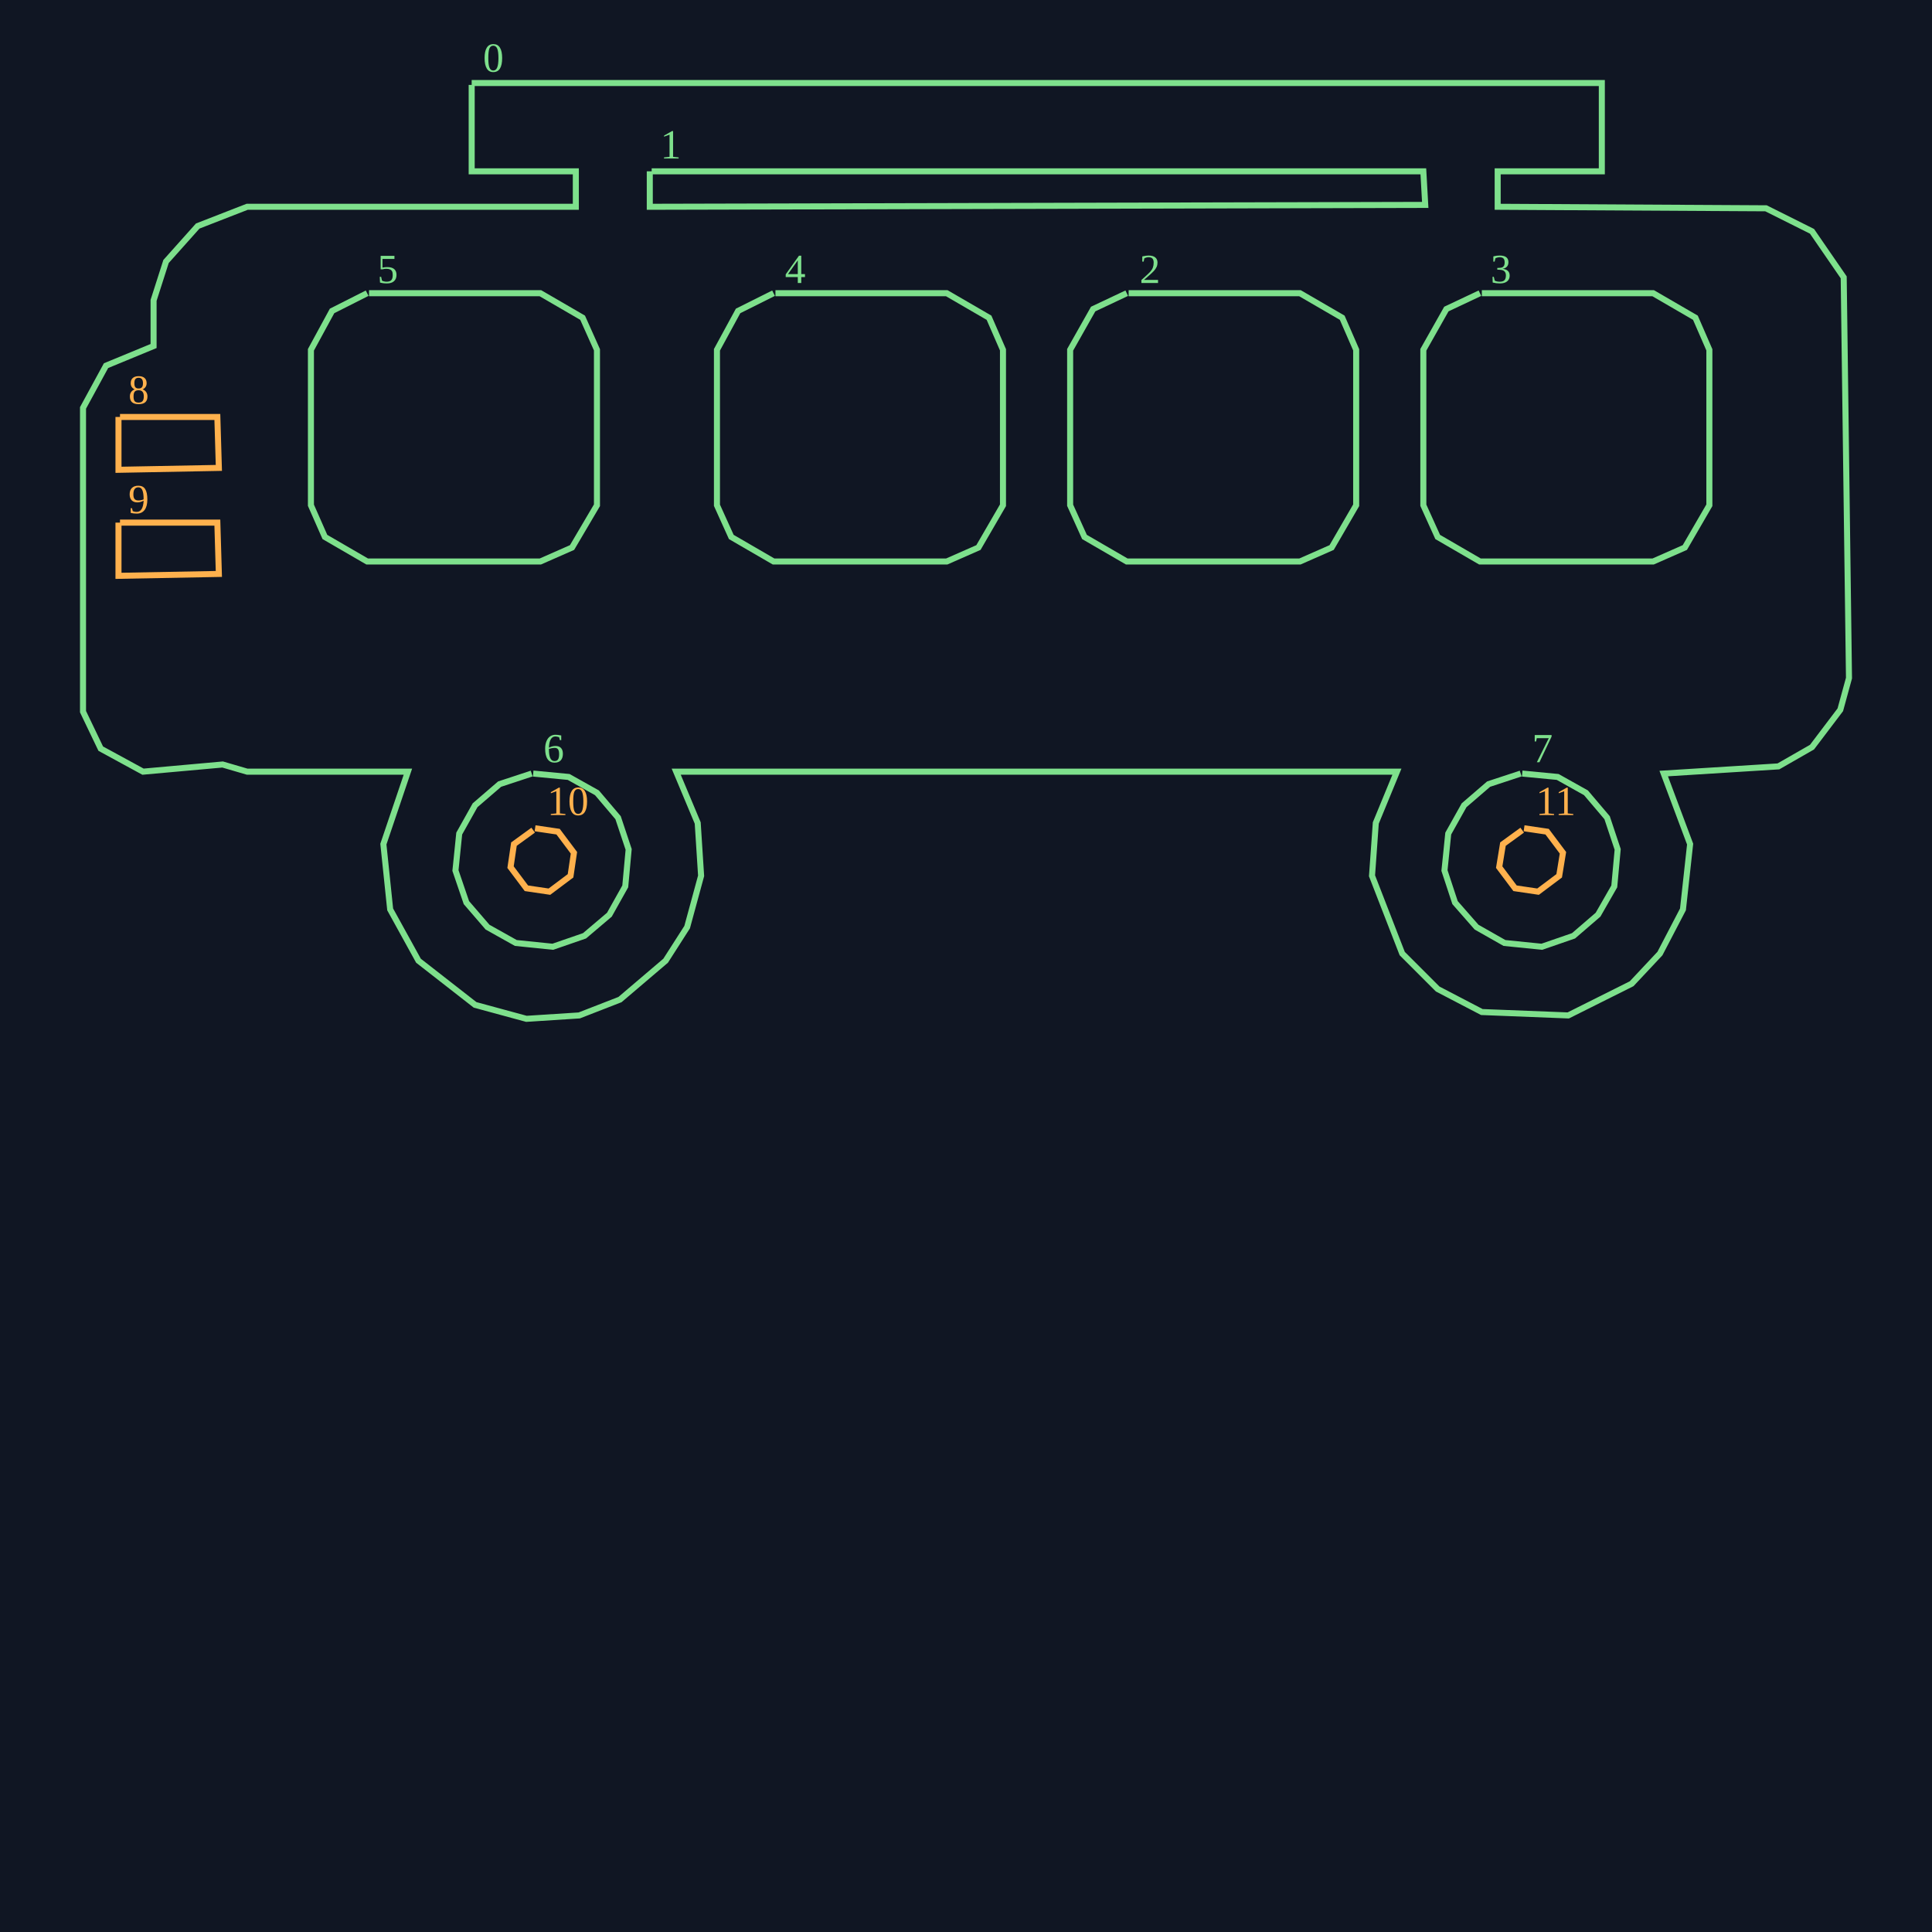
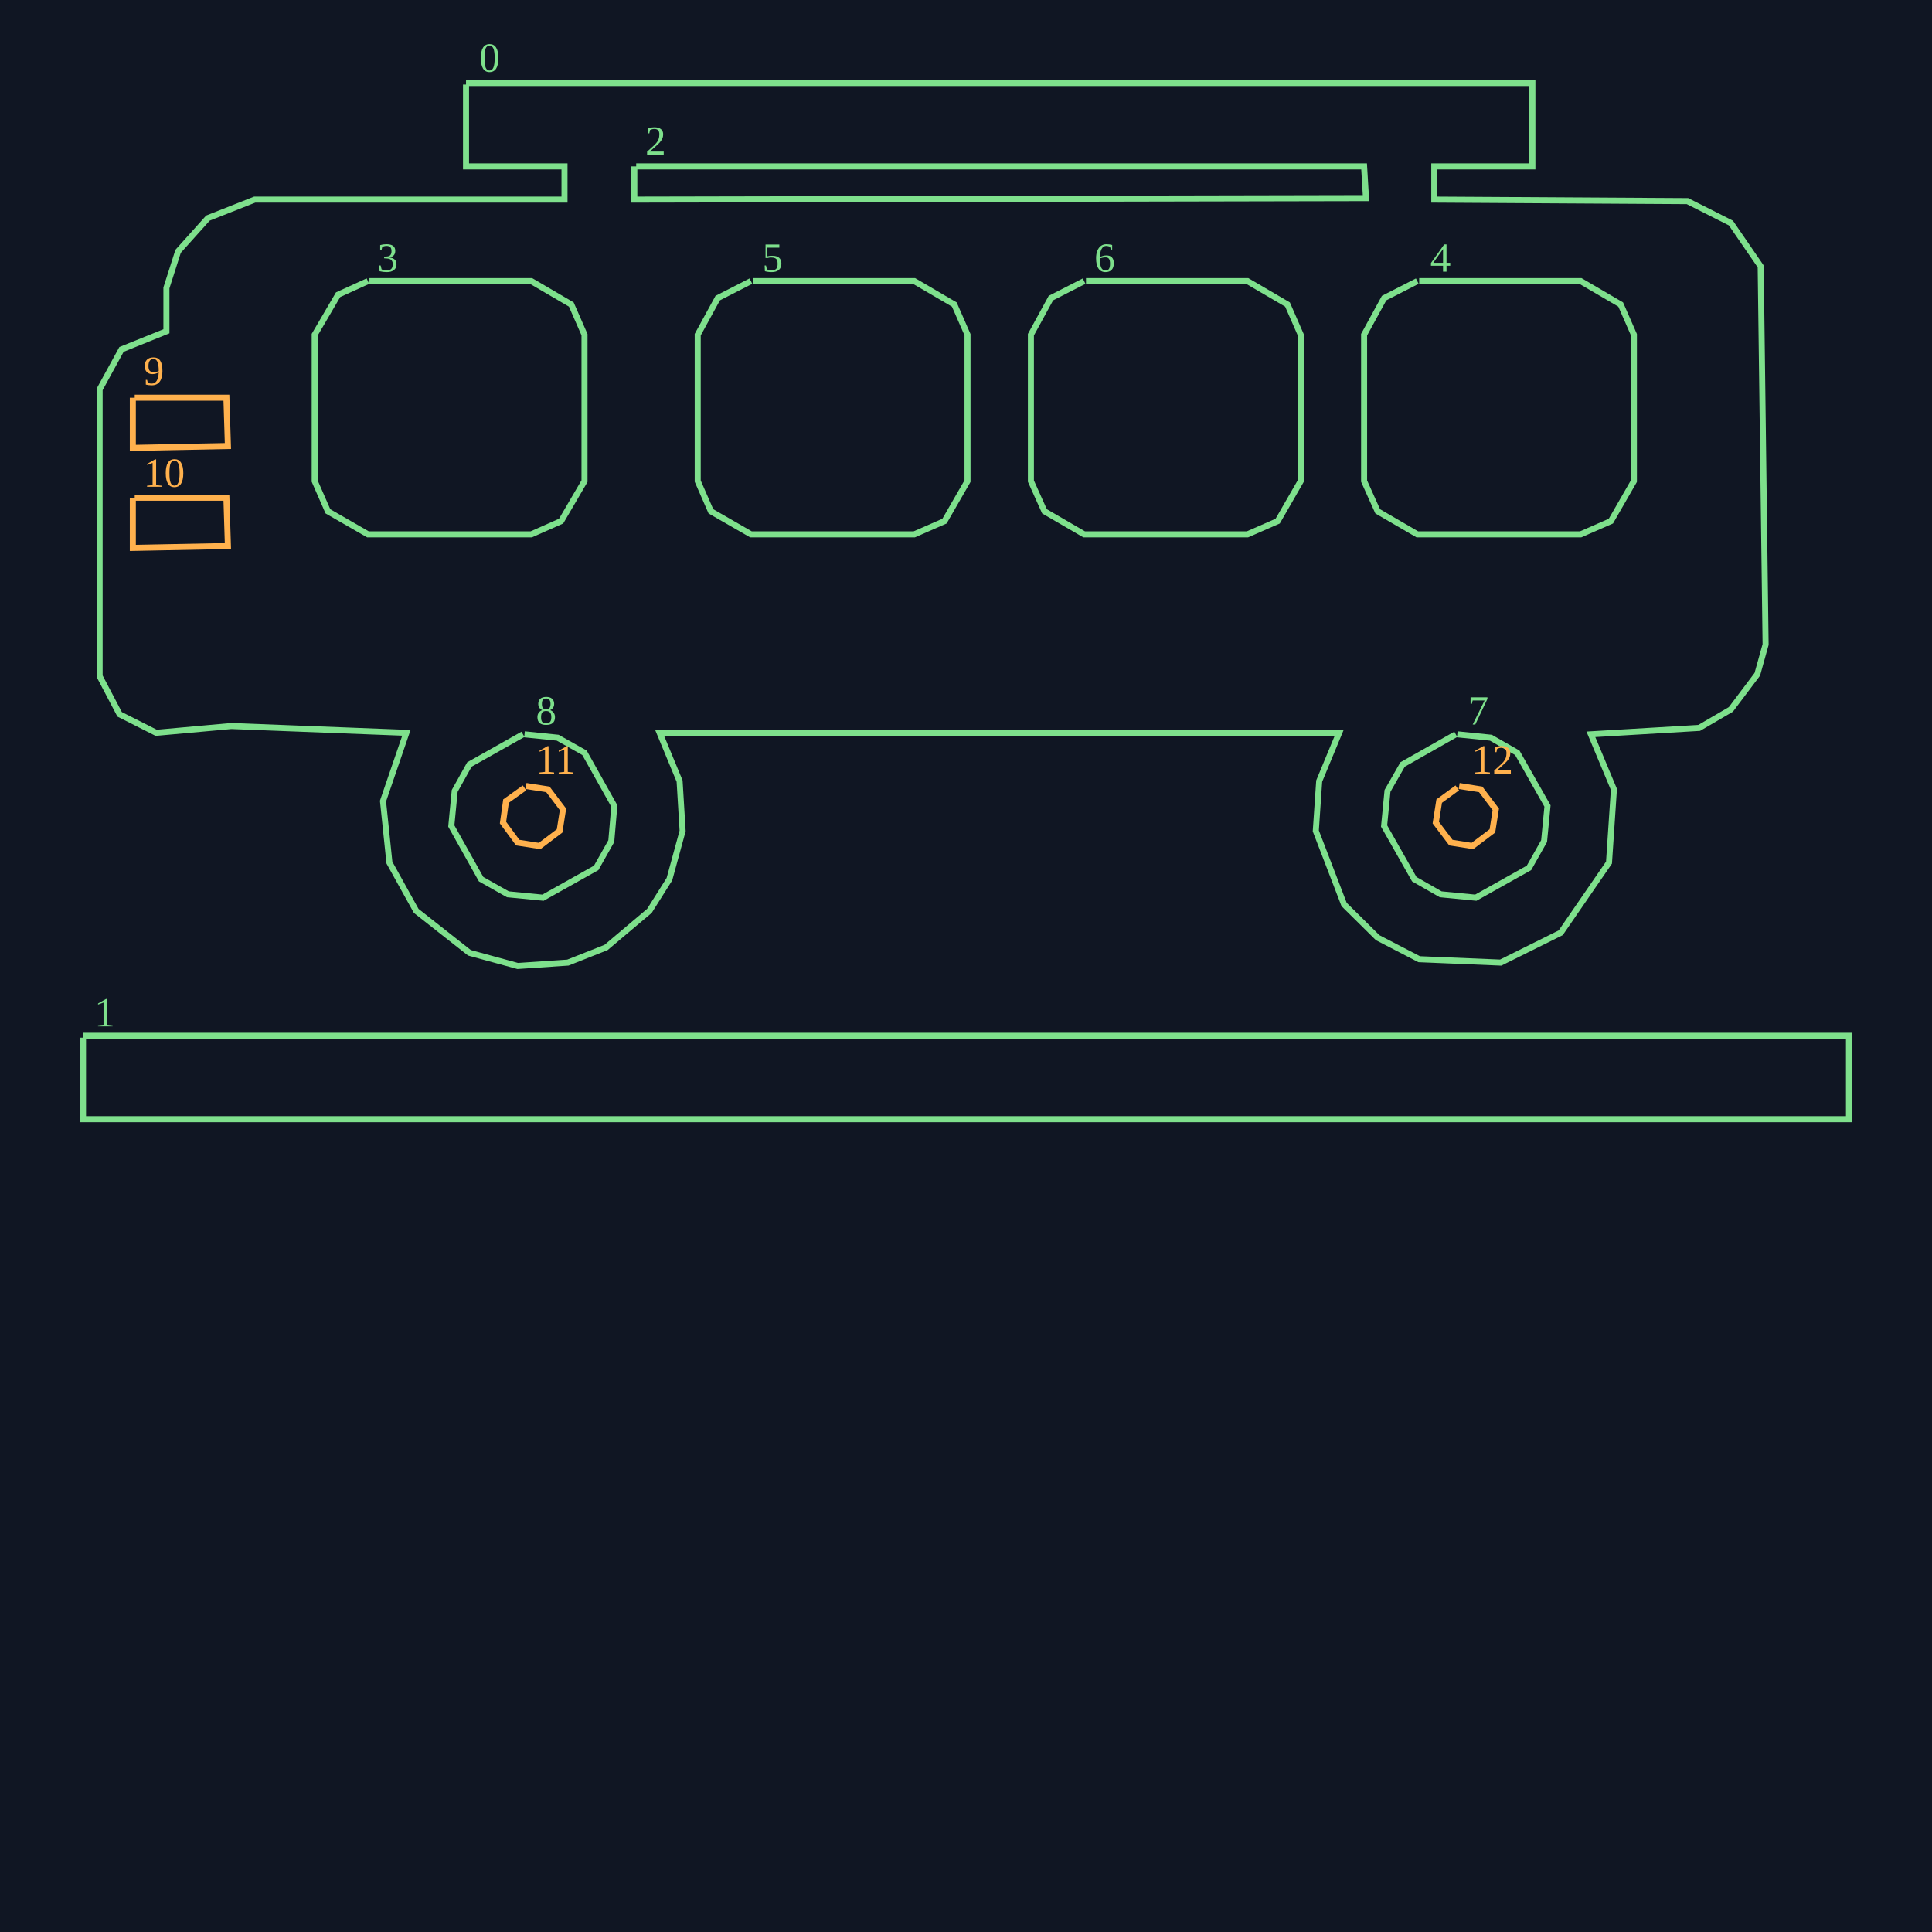
<svg xmlns="http://www.w3.org/2000/svg" viewBox="0 0 512 512" width="768">
  <rect width="512" height="512" fill="#101623" />
-   <path d="M125.0 22.0 L424.5 22.0 L424.5 45.4 L396.9 45.4 L396.9 54.8 L468.0 55.2 L480.2 61.3 L488.6 73.5 L490.0 179.7 L487.7 188.1 L480.2 198.0 L471.3 203.1 L440.9 205.0 L447.9 223.7 L446.0 241.0 L439.9 252.7 L432.4 260.7 L415.6 269.1 L392.7 268.2 L381.0 262.1 L371.6 252.7 L363.6 232.1 L364.6 218.1 L370.2 204.5 L179.2 204.5 L184.9 218.1 L185.8 232.1 L182.1 245.7 L176.4 254.6 L164.3 264.9 L153.5 269.1 L139.5 270.0 L125.9 266.3 L110.9 254.6 L103.4 241.0 L101.6 223.7 L108.1 204.5 L65.5 204.5 L59.0 202.6 L37.9 204.5 L26.7 198.4 L22.0 188.6 L22.0 108.1 L28.1 96.9 L40.7 91.7 L40.7 79.6 L44.0 69.3 L52.4 59.9 L65.5 54.8 L152.6 54.8 L152.6 45.4 L125.0 45.4 L125.0 22.5 " fill="none" stroke="#7ee08c" stroke-width="1.6" />
-   <text x="128" y="19" fill="#7ee08c" font-size="11">0</text>
-   <path d="M172.2 45.4 L172.2 54.8 L377.7 54.3 L377.2 45.4 L172.7 45.4 " fill="none" stroke="#7ee08c" stroke-width="1.6" />
-   <text x="175" y="42" fill="#7ee08c" font-size="11">1</text>
-   <path d="M298.6 77.7 L289.7 81.9 L283.6 92.7 L283.6 133.9 L287.4 142.3 L298.6 148.8 L344.5 148.8 L352.9 145.1 L359.4 133.9 L359.4 92.7 L355.7 84.2 L344.5 77.7 L299.1 77.7 " fill="none" stroke="#7ee08c" stroke-width="1.6" />
-   <text x="302" y="75" fill="#7ee08c" font-size="11">2</text>
-   <path d="M392.2 77.7 L383.3 81.9 L377.2 92.7 L377.2 133.9 L381.0 142.3 L392.2 148.8 L438.1 148.8 L446.5 145.1 L453.0 133.9 L453.0 92.7 L449.3 84.2 L438.1 77.7 L392.7 77.7 " fill="none" stroke="#7ee08c" stroke-width="1.6" />
-   <text x="395" y="75" fill="#7ee08c" font-size="11">3</text>
-   <path d="M205.0 77.7 L195.6 82.4 L190.0 92.7 L190.0 133.9 L193.8 142.3 L205.0 148.8 L250.9 148.8 L259.3 145.1 L265.8 133.9 L265.8 92.7 L262.1 84.2 L250.9 77.7 L205.5 77.7 " fill="none" stroke="#7ee08c" stroke-width="1.6" />
-   <text x="208" y="75" fill="#7ee08c" font-size="11">4</text>
-   <path d="M97.3 77.7 L88.0 82.4 L82.4 92.7 L82.4 133.9 L86.1 142.3 L97.3 148.8 L143.2 148.8 L151.6 145.1 L158.2 133.9 L158.2 92.7 L154.4 84.2 L143.2 77.7 L97.8 77.7 " fill="none" stroke="#7ee08c" stroke-width="1.6" />
-   <text x="100" y="75" fill="#7ee08c" font-size="11">5</text>
-   <path d="M140.9 205.0 L132.4 207.8 L125.9 213.4 L121.7 220.9 L120.7 230.7 L123.6 239.2 L129.2 245.7 L136.7 249.9 L146.5 250.9 L154.9 248.0 L161.5 242.4 L165.7 234.9 L166.6 225.1 L163.8 216.7 L158.2 210.1 L150.7 205.9 L141.3 205.0 " fill="none" stroke="#7ee08c" stroke-width="1.6" />
-   <text x="144" y="202" fill="#7ee08c" font-size="11">6</text>
-   <path d="M403.0 205.0 L394.5 207.8 L388.0 213.4 L383.8 220.9 L382.8 230.7 L385.6 239.2 L391.3 245.7 L398.7 249.9 L408.6 250.9 L417.0 248.0 L423.5 242.4 L427.8 234.9 L428.7 225.1 L425.9 216.7 L420.3 210.1 L412.8 205.9 L403.4 205.0 " fill="none" stroke="#7ee08c" stroke-width="1.6" />
-   <text x="406" y="202" fill="#7ee08c" font-size="11">7</text>
-   <path d="M31.4 110.5 L31.4 124.5 L58.0 124.0 L57.6 110.5 L31.8 110.5 " fill="none" stroke="#ffb14d" stroke-width="1.6" />
-   <text x="34" y="107" fill="#ffb14d" font-size="11">8</text>
-   <path d="M31.4 138.5 L31.4 152.6 L58.0 152.1 L57.6 138.5 L31.8 138.5 " fill="none" stroke="#ffb14d" stroke-width="1.6" />
-   <text x="34" y="136" fill="#ffb14d" font-size="11">9</text>
-   <path d="M141.8 219.5 L147.9 220.4 L152.1 226.0 L151.2 232.1 L145.6 236.3 L139.5 235.4 L135.3 229.8 L136.2 223.7 L141.3 220.0 " fill="none" stroke="#ffb14d" stroke-width="1.6" />
-   <text x="145" y="216" fill="#ffb14d" font-size="11">10</text>
-   <path d="M403.9 219.5 L410.0 220.4 L414.2 226.0 L413.2 232.1 L407.6 236.3 L401.5 235.4 L397.3 229.8 L398.3 223.7 L403.4 220.0 " fill="none" stroke="#ffb14d" stroke-width="1.6" />
-   <text x="407" y="216" fill="#ffb14d" font-size="11">11</text>
+   <path d="M123.5 22.0 L406.1 22.0 L406.1 44.1 L380.1 44.1 L380.1 52.9 L447.2 53.3 L458.7 59.1 L466.6 70.6 L467.9 170.8 L465.7 178.7 L458.7 188.0 L450.3 192.9 L421.6 194.6 L427.7 209.2 L426.4 228.6 L413.6 247.2 L397.7 255.1 L376.1 254.2 L365.1 248.5 L356.2 239.7 L348.7 220.2 L349.6 207.0 L354.9 194.2 L174.8 194.2 L180.1 207.0 L180.9 220.2 L177.4 233.0 L172.1 241.4 L160.6 251.1 L150.5 255.1 L137.2 256.0 L124.4 252.5 L110.3 241.4 L103.2 228.6 L101.5 212.3 L107.7 194.2 L61.3 192.4 L41.4 194.2 L31.7 189.3 L26.4 179.2 L26.4 103.2 L32.2 92.6 L44.1 87.8 L44.1 76.3 L47.2 66.6 L55.1 57.8 L67.5 52.9 L149.6 52.9 L149.6 44.1 L123.5 44.1 L123.5 22.4 " fill="none" stroke="#7ee08c" stroke-width="1.6" />
+   <text x="127" y="19" fill="#7ee08c" font-size="11">0</text>
+   <path d="M22.0 274.5 L490.0 274.5 L490.0 296.6 L22.0 296.6 L22.0 275.0 " fill="none" stroke="#7ee08c" stroke-width="1.6" />
+   <text x="25" y="272" fill="#7ee08c" font-size="11">1</text>
+   <path d="M168.1 44.1 L168.1 52.9 L362.0 52.5 L361.5 44.1 L168.6 44.1 " fill="none" stroke="#7ee08c" stroke-width="1.6" />
+   <text x="171" y="41" fill="#7ee08c" font-size="11">2</text>
+   <path d="M97.5 74.5 L89.6 78.1 L83.4 88.7 L83.4 127.5 L86.9 135.5 L97.5 141.6 L140.8 141.6 L148.7 138.1 L154.9 127.5 L154.9 88.7 L151.4 80.7 L140.8 74.5 L97.9 74.5 " fill="none" stroke="#7ee08c" stroke-width="1.6" />
+   <text x="100" y="72" fill="#7ee08c" font-size="11">3</text>
+   <path d="M375.6 74.5 L366.8 79.0 L361.5 88.7 L361.5 127.5 L365.1 135.5 L375.6 141.6 L418.9 141.6 L426.9 138.1 L433.0 127.5 L433.0 88.7 L429.5 80.7 L418.9 74.5 L376.1 74.5 " fill="none" stroke="#7ee08c" stroke-width="1.6" />
+   <text x="379" y="72" fill="#7ee08c" font-size="11">4</text>
+   <path d="M199.0 74.5 L190.2 79.0 L184.9 88.7 L184.9 127.5 L188.4 135.5 L199.0 141.6 L242.3 141.6 L250.3 138.1 L256.4 127.5 L256.4 88.7 L252.9 80.7 L242.3 74.5 L199.5 74.5 " fill="none" stroke="#7ee08c" stroke-width="1.6" />
+   <text x="202" y="72" fill="#7ee08c" font-size="11">5</text>
+   <path d="M287.3 74.5 L278.5 79.0 L273.2 88.7 L273.2 127.5 L276.8 135.5 L287.3 141.6 L330.6 141.6 L338.6 138.1 L344.7 127.5 L344.7 88.7 L341.2 80.7 L330.6 74.5 L287.8 74.5 " fill="none" stroke="#7ee08c" stroke-width="1.6" />
+   <text x="290" y="72" fill="#7ee08c" font-size="11">6</text>
+   <path d="M385.8 194.6 L371.7 202.6 L367.7 209.6 L366.8 218.9 L374.8 233.0 L381.8 237.0 L391.1 237.9 L405.2 230.0 L409.2 222.9 L410.1 213.6 L402.1 199.5 L395.1 195.5 L386.2 194.6 " fill="none" stroke="#7ee08c" stroke-width="1.6" />
+   <text x="389" y="192" fill="#7ee08c" font-size="11">7</text>
+   <path d="M138.6 194.6 L124.4 202.6 L120.5 209.6 L119.6 218.9 L127.5 233.0 L134.6 237.0 L143.9 237.9 L158.0 230.0 L162.0 222.9 L162.8 213.6 L154.9 199.5 L147.8 195.5 L139.0 194.6 " fill="none" stroke="#7ee08c" stroke-width="1.6" />
+   <text x="142" y="192" fill="#7ee08c" font-size="11">8</text>
+   <path d="M35.2 105.4 L35.2 118.7 L60.4 118.2 L60.0 105.4 L35.7 105.4 " fill="none" stroke="#ffb14d" stroke-width="1.6" />
+   <text x="38" y="102" fill="#ffb14d" font-size="11">9</text>
+   <path d="M35.2 131.9 L35.2 145.2 L60.4 144.7 L60.0 131.9 L35.7 131.9 " fill="none" stroke="#ffb14d" stroke-width="1.6" />
+   <text x="38" y="129" fill="#ffb14d" font-size="11">10</text>
+   <path d="M139.4 208.3 L145.2 209.2 L149.2 214.5 L148.3 220.2 L143.0 224.2 L137.2 223.3 L133.3 218.0 L134.1 212.3 L139.0 208.8 " fill="none" stroke="#ffb14d" stroke-width="1.6" />
+   <text x="142" y="205" fill="#ffb14d" font-size="11">11</text>
+   <path d="M386.7 208.3 L392.4 209.2 L396.4 214.5 L395.5 220.2 L390.2 224.2 L384.5 223.3 L380.5 218.0 L381.4 212.3 L386.2 208.8 " fill="none" stroke="#ffb14d" stroke-width="1.6" />
+   <text x="390" y="205" fill="#ffb14d" font-size="11">12</text>
</svg>
